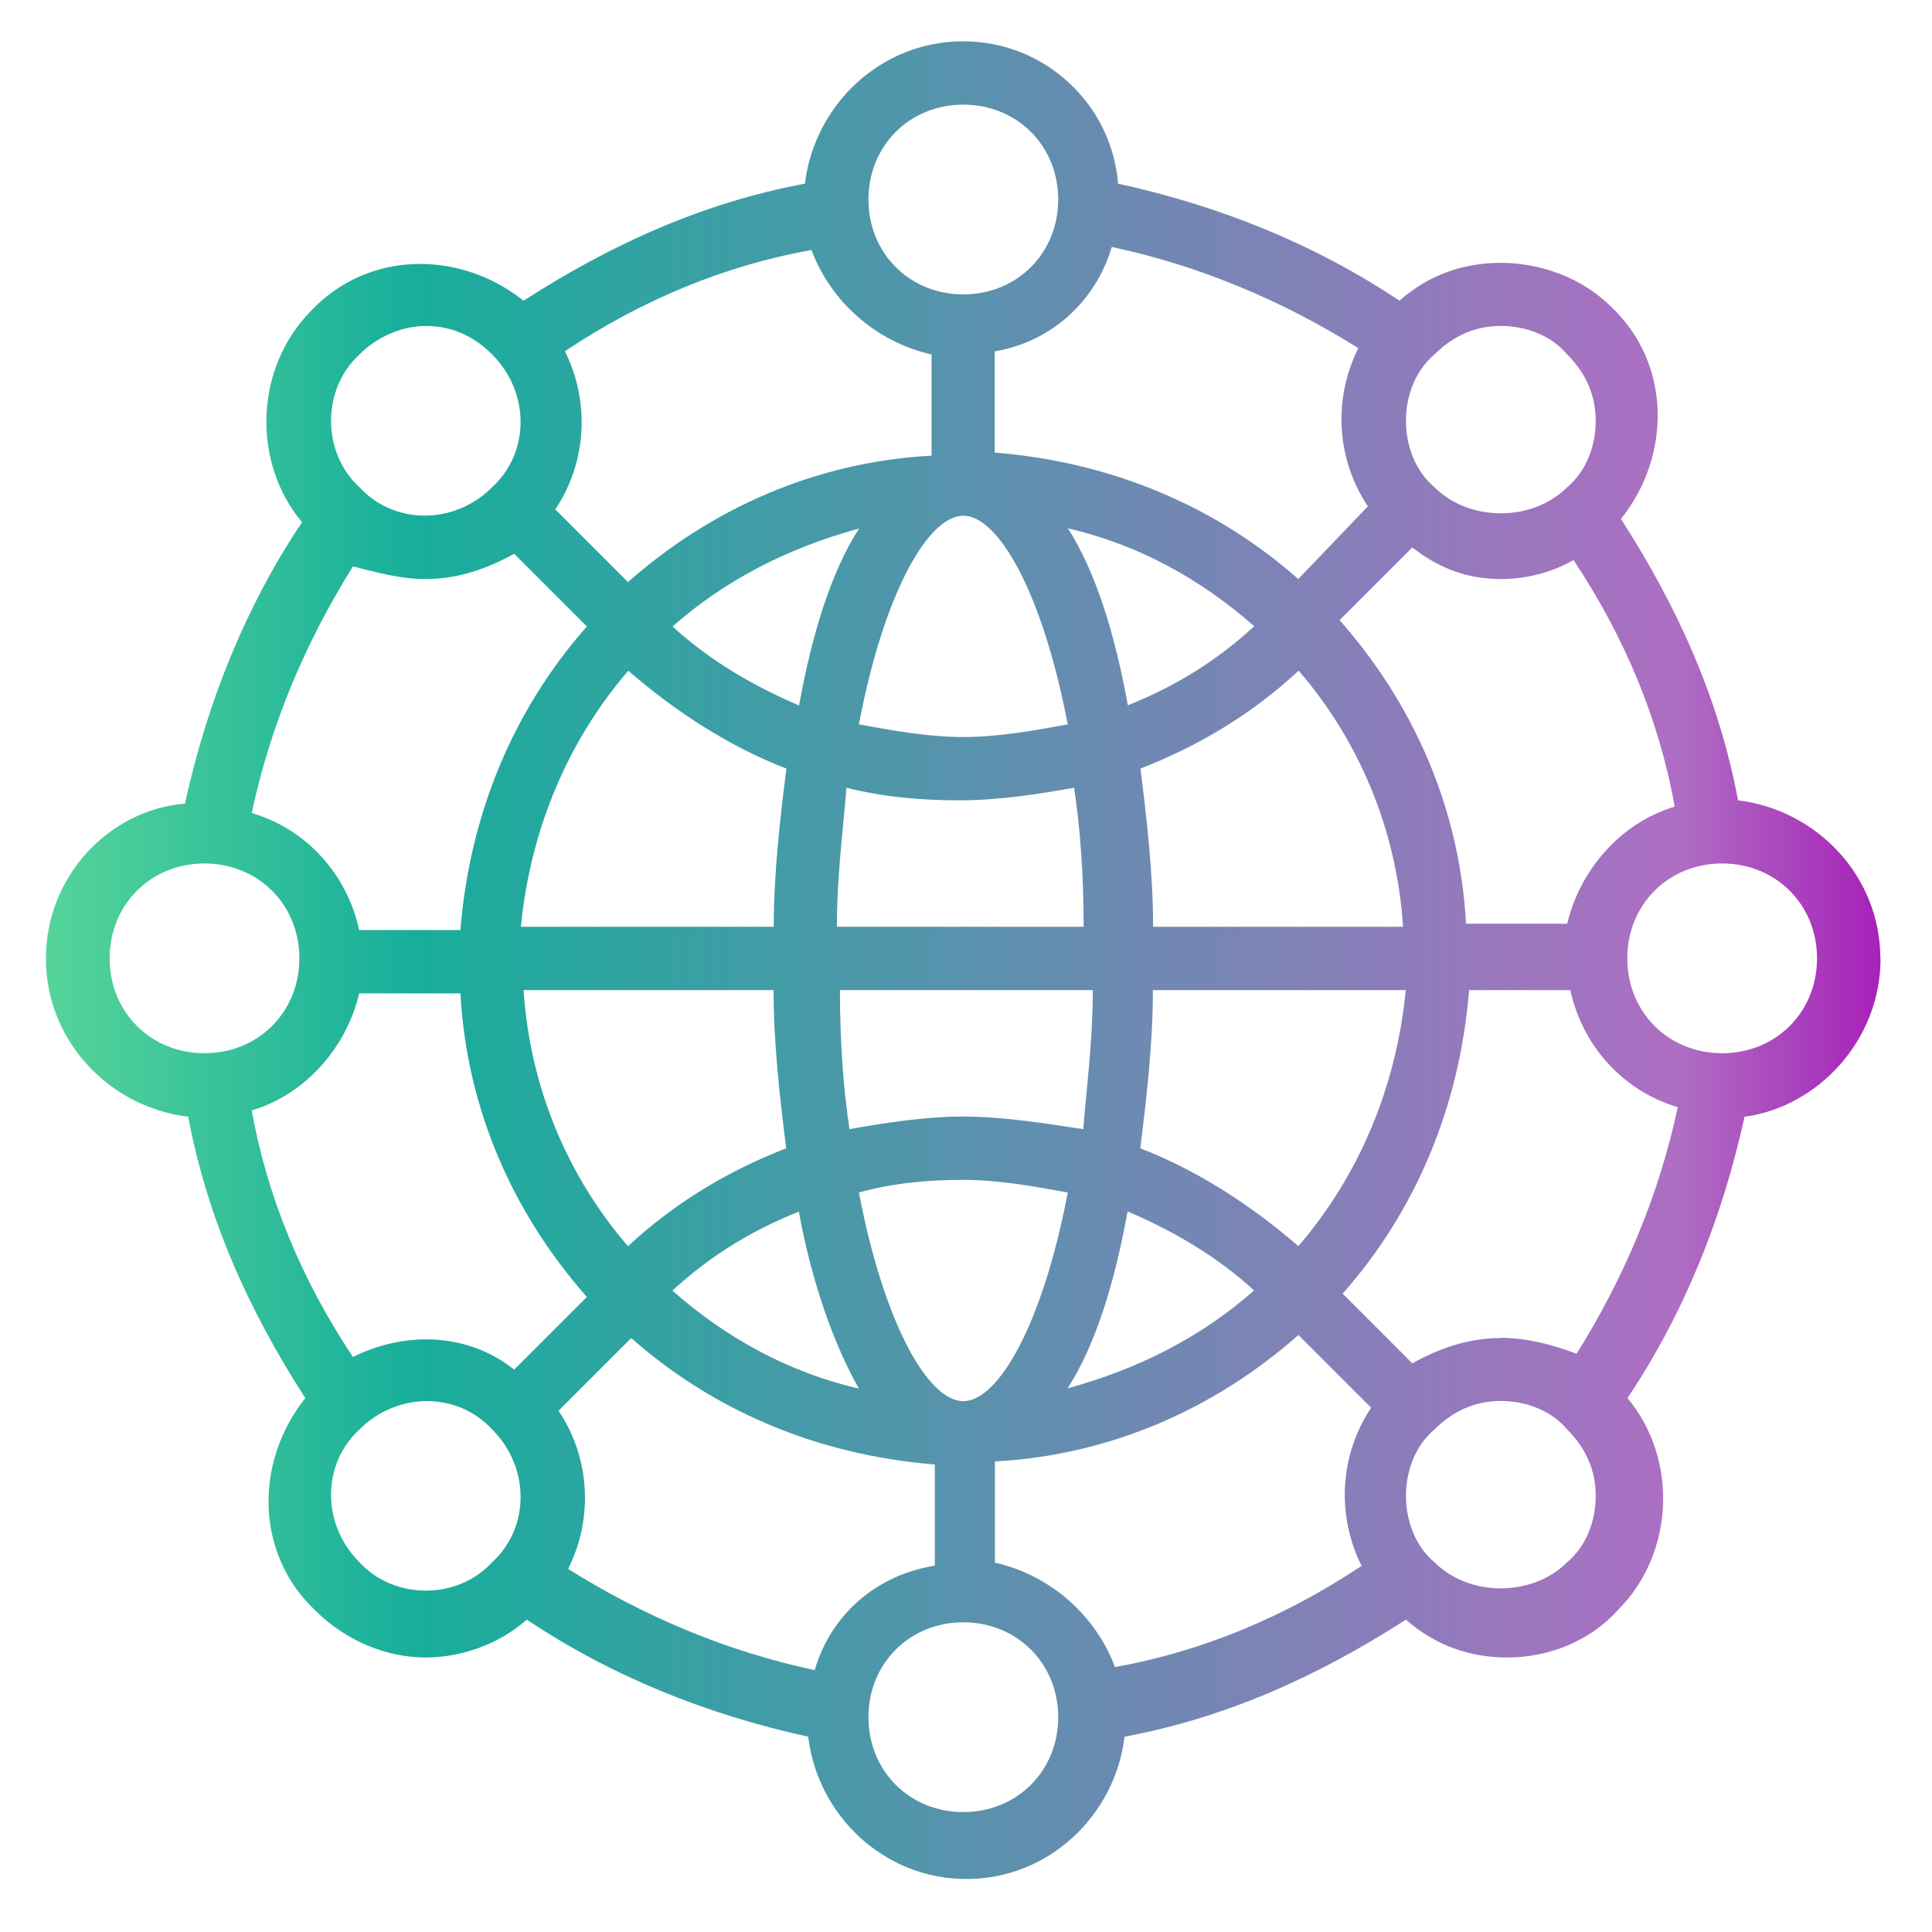
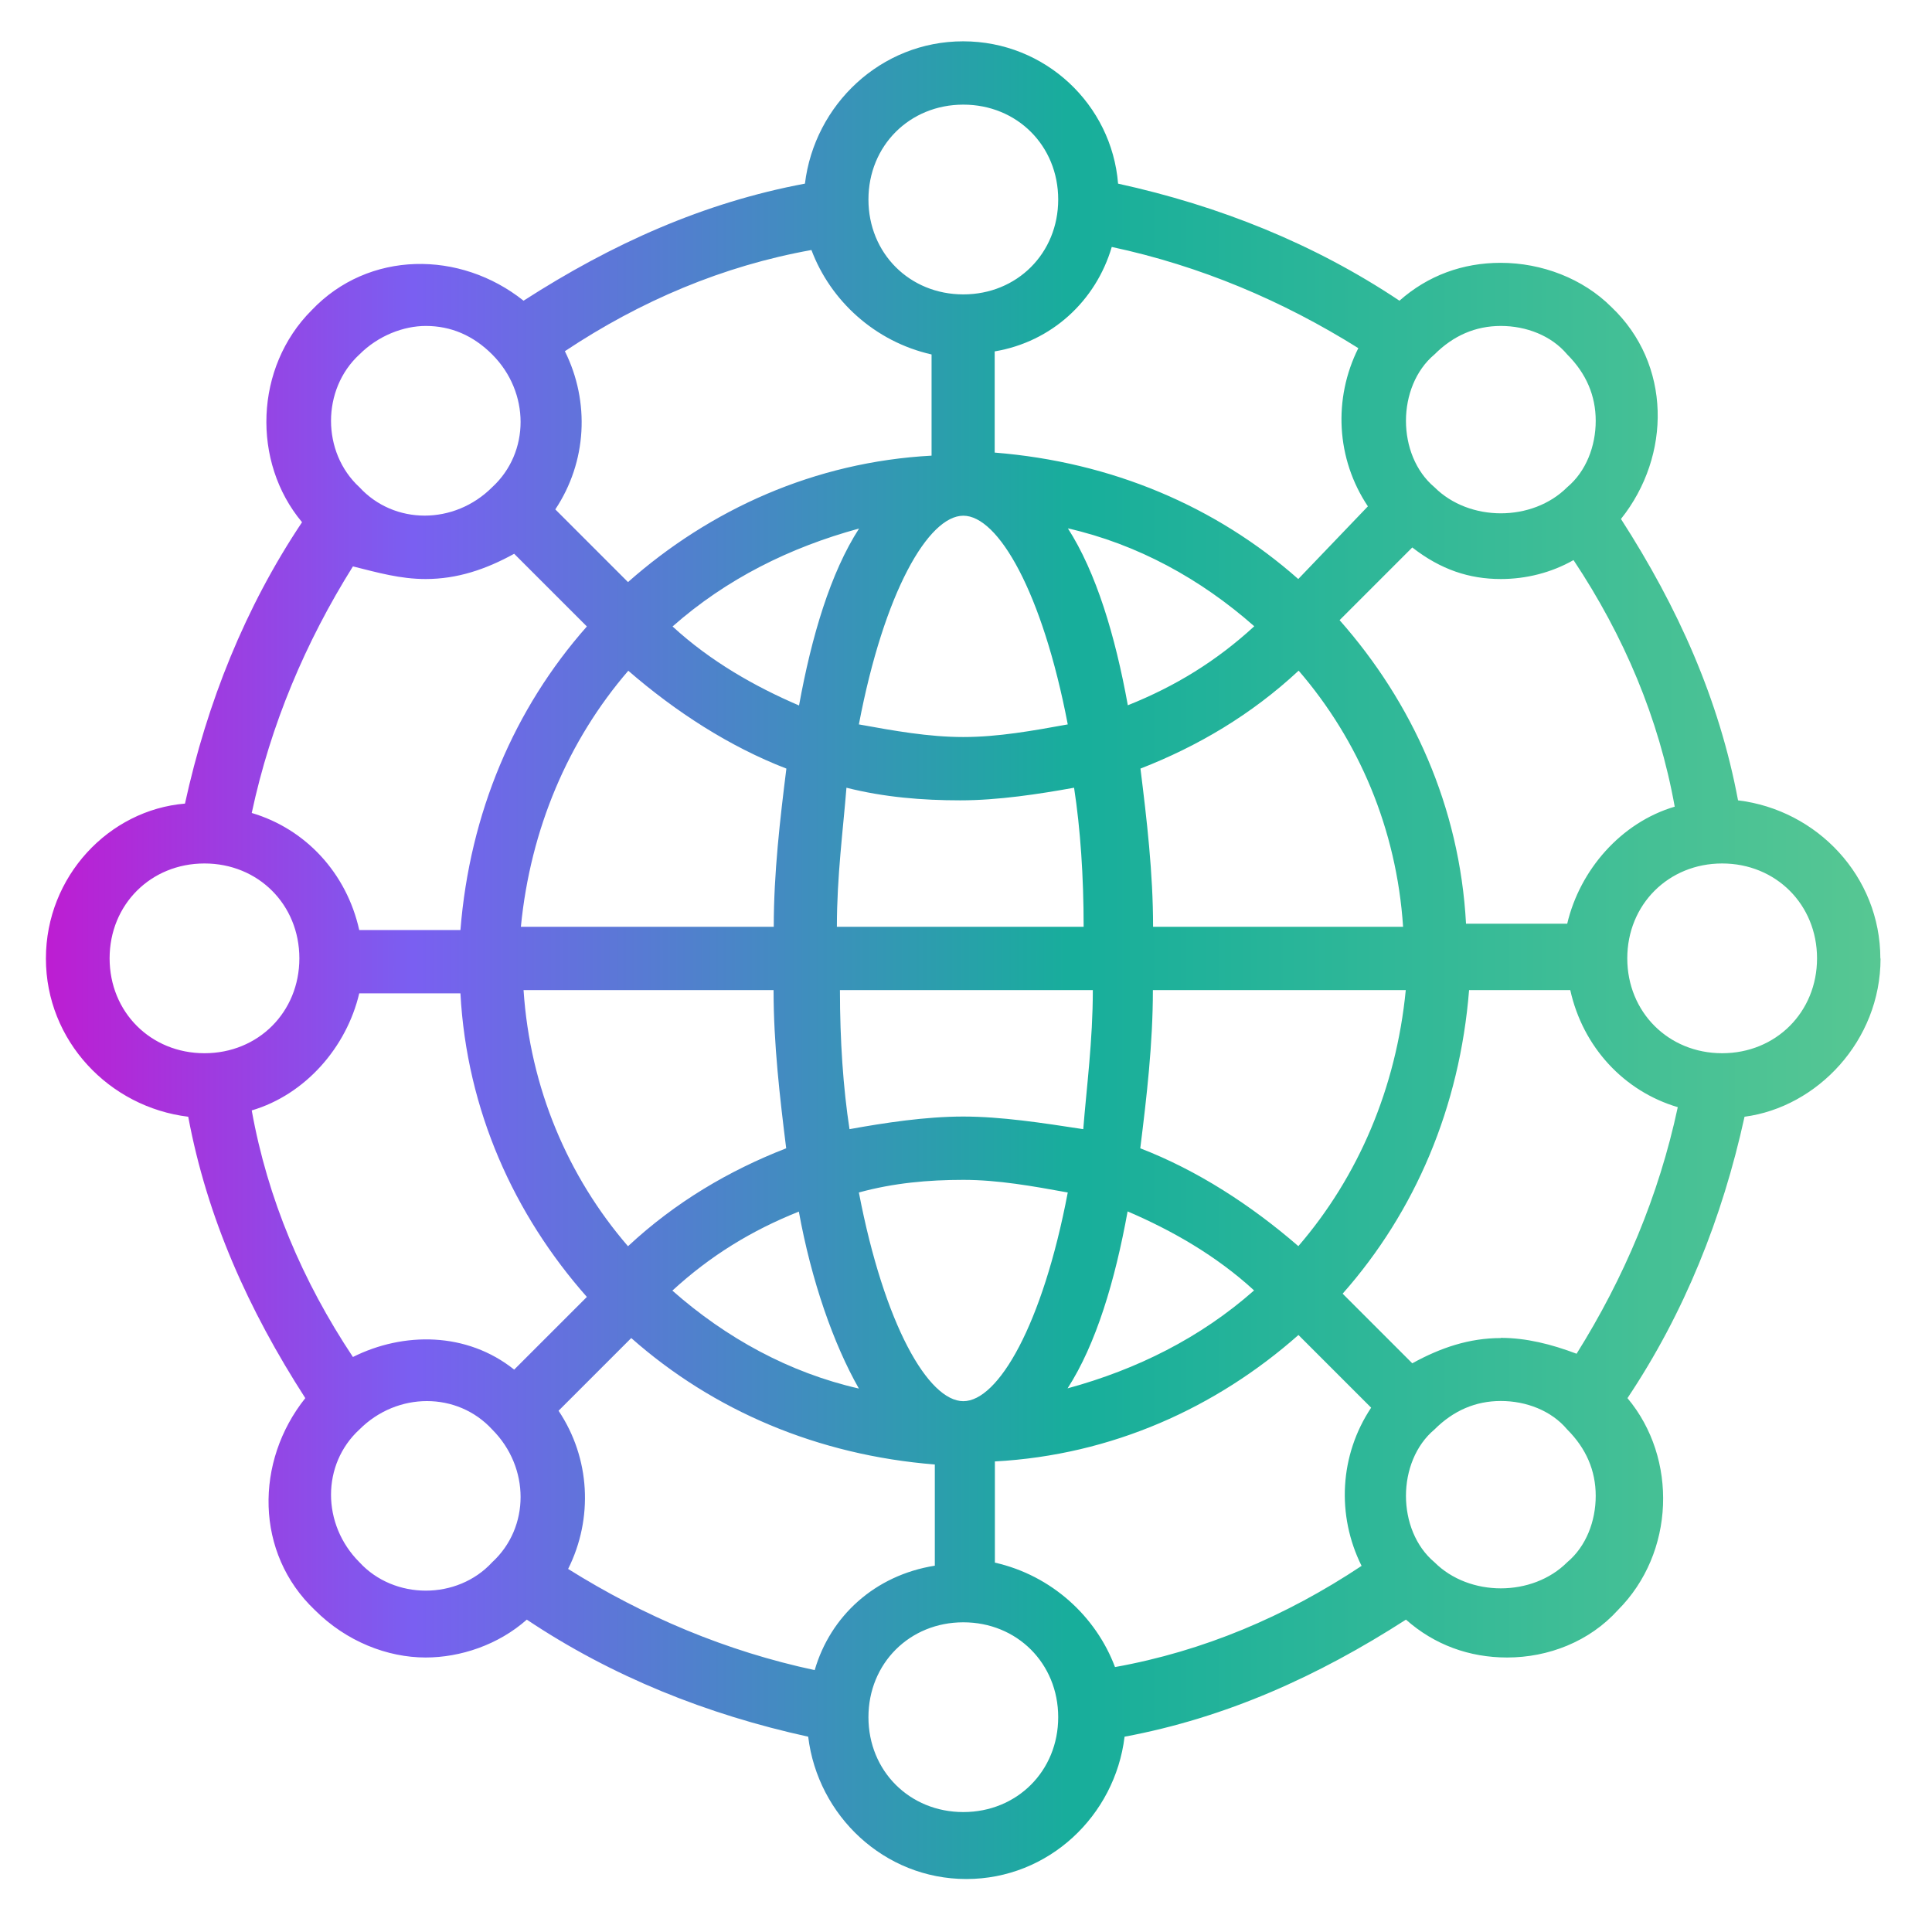
<svg xmlns="http://www.w3.org/2000/svg" id="Layer_1" data-name="Layer 1" viewBox="0 0 101 101">
  <defs fill="#000000">
    <style>
      .cls-1 {
        fill: url(#New_Gradient_Swatch_1);
      }
    </style>
    <linearGradient id="New_Gradient_Swatch_1" data-name="New Gradient Swatch 1" x1="2.42" y1="50.19" x2="98.3" y2="50.19" gradientUnits="userSpaceOnUse" fill="#000000">
-       <stop offset="0" stop-color="#55d499" fill="#000000" />
-       <stop offset=".2" stop-color="#17ae9b" fill="#000000" />
-       <stop offset=".89" stop-color="#ae6ec3" fill="#000000" />
-       <stop offset="1" stop-color="#a721b9" fill="#000000" />
+       <stop offset="0" stop-color="#bd1dd2" />
+       <stop offset=".2" stop-color="#7a5ff1" />
+       <stop offset=".56" stop-color="#17ae9b" />
+       <stop offset="1" stop-color="#57c793" />
    </linearGradient>
  </defs>
  <g id="connection">
    <path class="cls-1" d="m98.3,50.11c0-4.3-3.31-7.77-7.44-8.27-.99-5.29-3.14-10.08-6.12-14.71,2.64-3.31,2.64-8.1-.5-11.08-1.49-1.49-3.64-2.31-5.79-2.31-1.98,0-3.8.66-5.29,1.98-4.46-2.98-9.42-4.96-14.71-6.12-.33-4.13-3.8-7.44-8.1-7.44s-7.77,3.31-8.27,7.44c-5.29.99-10.08,3.14-14.71,6.12-3.31-2.64-8.1-2.64-11.08.5-2.98,2.98-3.14,7.93-.5,11.08-2.98,4.46-4.96,9.42-6.12,14.71-3.97.33-7.27,3.8-7.27,8.1s3.31,7.77,7.44,8.27c.99,5.29,3.14,10.08,6.12,14.71-2.64,3.31-2.64,8.1.5,11.08,1.65,1.65,3.8,2.48,5.79,2.48,1.82,0,3.8-.66,5.29-1.98,4.46,2.98,9.42,4.96,14.71,6.12.5,4.13,3.97,7.44,8.27,7.44s7.77-3.31,8.27-7.44c5.29-.99,10.08-3.14,14.71-6.12,1.49,1.32,3.31,1.98,5.29,1.98,2.15,0,4.3-.83,5.79-2.48,2.98-2.98,3.14-7.93.5-11.08,2.98-4.46,4.96-9.42,6.12-14.71,3.8-.5,7.11-3.97,7.11-8.27Zm-19.84,19.84c-1.65,0-3.14.5-4.63,1.32l-3.64-3.64c3.8-4.3,6.12-9.75,6.61-15.87h5.29c.66,2.98,2.81,5.29,5.62,6.12-.99,4.63-2.81,8.93-5.29,12.89-1.32-.5-2.64-.83-3.97-.83Zm-26.45,11.74v-5.29c6.12-.33,11.57-2.81,15.87-6.61l3.8,3.8c-1.65,2.48-1.82,5.62-.5,8.27-3.97,2.64-8.27,4.46-12.89,5.29-.99-2.64-3.31-4.79-6.28-5.46Zm-9.42,5.62c-4.63-.99-8.93-2.81-12.89-5.29,1.32-2.64,1.16-5.79-.5-8.27l3.8-3.8c4.3,3.8,9.75,6.12,15.87,6.61v5.29c-3.14.5-5.46,2.64-6.28,5.46Zm-24.14-16.37c-2.64-3.97-4.46-8.27-5.29-12.89,2.81-.83,4.96-3.31,5.62-6.12h5.29c.33,6.12,2.81,11.57,6.61,15.87l-3.8,3.8c-2.48-1.98-5.79-1.98-8.43-.66Zm3.8-40.67c1.65,0,3.14-.5,4.63-1.32l3.8,3.8c-3.8,4.3-6.12,9.75-6.61,15.87h-5.29c-.66-2.98-2.81-5.29-5.62-6.12.99-4.63,2.81-8.93,5.29-12.89,1.32.33,2.48.66,3.8.66Zm26.45-11.74v5.29c-6.12.33-11.57,2.81-15.87,6.61l-3.8-3.8c1.65-2.48,1.82-5.62.5-8.27,3.97-2.64,8.27-4.46,12.89-5.29.99,2.64,3.31,4.79,6.28,5.46Zm9.42-5.62c4.63.99,8.93,2.81,12.89,5.29-1.32,2.64-1.16,5.79.5,8.27l-3.64,3.8c-4.3-3.8-9.75-6.12-15.87-6.61v-5.29c2.98-.5,5.29-2.64,6.12-5.46Zm24.14,16.37c2.64,3.97,4.46,8.27,5.29,12.89-2.81.83-4.96,3.31-5.62,6.12h-5.29c-.33-6.12-2.81-11.57-6.61-15.87l3.8-3.8c1.49,1.16,2.98,1.65,4.63,1.65,1.32,0,2.64-.33,3.8-.99Zm-31.9,43.97c-1.82,0-4.13-3.97-5.46-10.91,1.82-.5,3.64-.66,5.46-.66s3.64.33,5.46.66c-1.32,6.94-3.64,10.91-5.46,10.91Zm0-14.88c-1.98,0-4.13.33-5.95.66-.33-2.15-.5-4.63-.5-7.27h13.22c0,2.64-.33,5.12-.5,7.27-2.15-.33-4.3-.66-6.28-.66Zm-6.61-9.92c0-2.64.33-5.12.5-7.27,1.98.5,3.97.66,5.95.66s4.13-.33,5.95-.66c.33,2.15.5,4.63.5,7.27h-12.89Zm6.61-9.92c-1.82,0-3.64-.33-5.46-.66,1.32-6.94,3.64-10.91,5.46-10.91s4.13,3.97,5.46,10.91c-1.82.33-3.64.66-5.46.66Zm5.46-10.91c3.64.83,6.94,2.64,9.75,5.12-1.98,1.82-4.13,3.14-6.61,4.13-.66-3.64-1.65-6.94-3.14-9.26Zm-14.05,9.26c-2.31-.99-4.63-2.31-6.61-4.13,2.81-2.48,6.12-4.13,9.75-5.12-1.49,2.31-2.48,5.62-3.14,9.26Zm-8.93-1.82c2.48,2.15,5.29,3.97,8.27,5.12-.33,2.64-.66,5.46-.66,8.27h-13.22c.5-5.12,2.48-9.75,5.62-13.39Zm7.6,16.7c0,2.81.33,5.62.66,8.27-2.98,1.16-5.79,2.81-8.27,5.12-3.14-3.64-5.12-8.27-5.46-13.39h13.06Zm1.32,11.57c.66,3.64,1.82,6.94,3.14,9.26-3.64-.83-6.94-2.64-9.75-5.12,1.98-1.82,4.13-3.14,6.61-4.13Zm17.19,0c2.31.99,4.63,2.31,6.61,4.13-2.81,2.48-6.12,4.13-9.75,5.12,1.49-2.31,2.48-5.62,3.14-9.26Zm8.93,1.82c-2.48-2.15-5.29-3.97-8.27-5.12.33-2.64.66-5.46.66-8.27h13.22c-.5,5.12-2.48,9.75-5.62,13.39Zm-7.6-16.7c0-2.81-.33-5.62-.66-8.27,2.98-1.16,5.79-2.81,8.27-5.12,3.14,3.64,5.12,8.27,5.46,13.39h-13.06Zm34.71,1.65c0,2.81-2.15,4.96-4.96,4.96s-4.96-2.15-4.96-4.96,2.15-4.96,4.96-4.96,4.96,2.15,4.96,4.96Zm-13.06-31.57c.99.99,1.49,2.15,1.49,3.47s-.5,2.64-1.49,3.47c-1.82,1.82-5.12,1.82-6.94,0-.99-.83-1.49-2.15-1.49-3.47s.5-2.64,1.49-3.47c.99-.99,2.15-1.49,3.47-1.49s2.64.5,3.47,1.49Zm-31.57-13.06c2.81,0,4.96,2.15,4.96,4.96s-2.15,4.96-4.96,4.96-4.96-2.15-4.96-4.96,2.15-4.96,4.96-4.96Zm-31.57,13.06c.99-.99,2.31-1.49,3.47-1.49,1.32,0,2.48.5,3.47,1.49,1.98,1.98,1.98,5.12,0,6.94-1.98,1.98-5.12,1.98-6.94,0-1.98-1.82-1.98-5.12,0-6.94Zm-13.06,31.57c0-2.81,2.15-4.96,4.96-4.96s4.96,2.15,4.96,4.96-2.15,4.96-4.96,4.96-4.96-2.15-4.96-4.96Zm13.06,31.57c-1.98-1.98-1.98-5.12,0-6.94,1.98-1.98,5.12-1.98,6.94,0,1.98,1.98,1.98,5.12,0,6.94-1.82,1.98-5.12,1.98-6.94,0Zm31.57,13.06c-2.81,0-4.96-2.15-4.96-4.96s2.15-4.96,4.96-4.96,4.96,2.15,4.96,4.96-2.15,4.96-4.96,4.96Zm31.57-13.06c-1.82,1.82-5.12,1.82-6.94,0-.99-.83-1.49-2.15-1.49-3.47s.5-2.64,1.49-3.47c.99-.99,2.15-1.49,3.47-1.49s2.64.5,3.47,1.49c.99.99,1.49,2.15,1.49,3.47s-.5,2.64-1.49,3.47Z" fill="#000000" />
  </g>
</svg>
